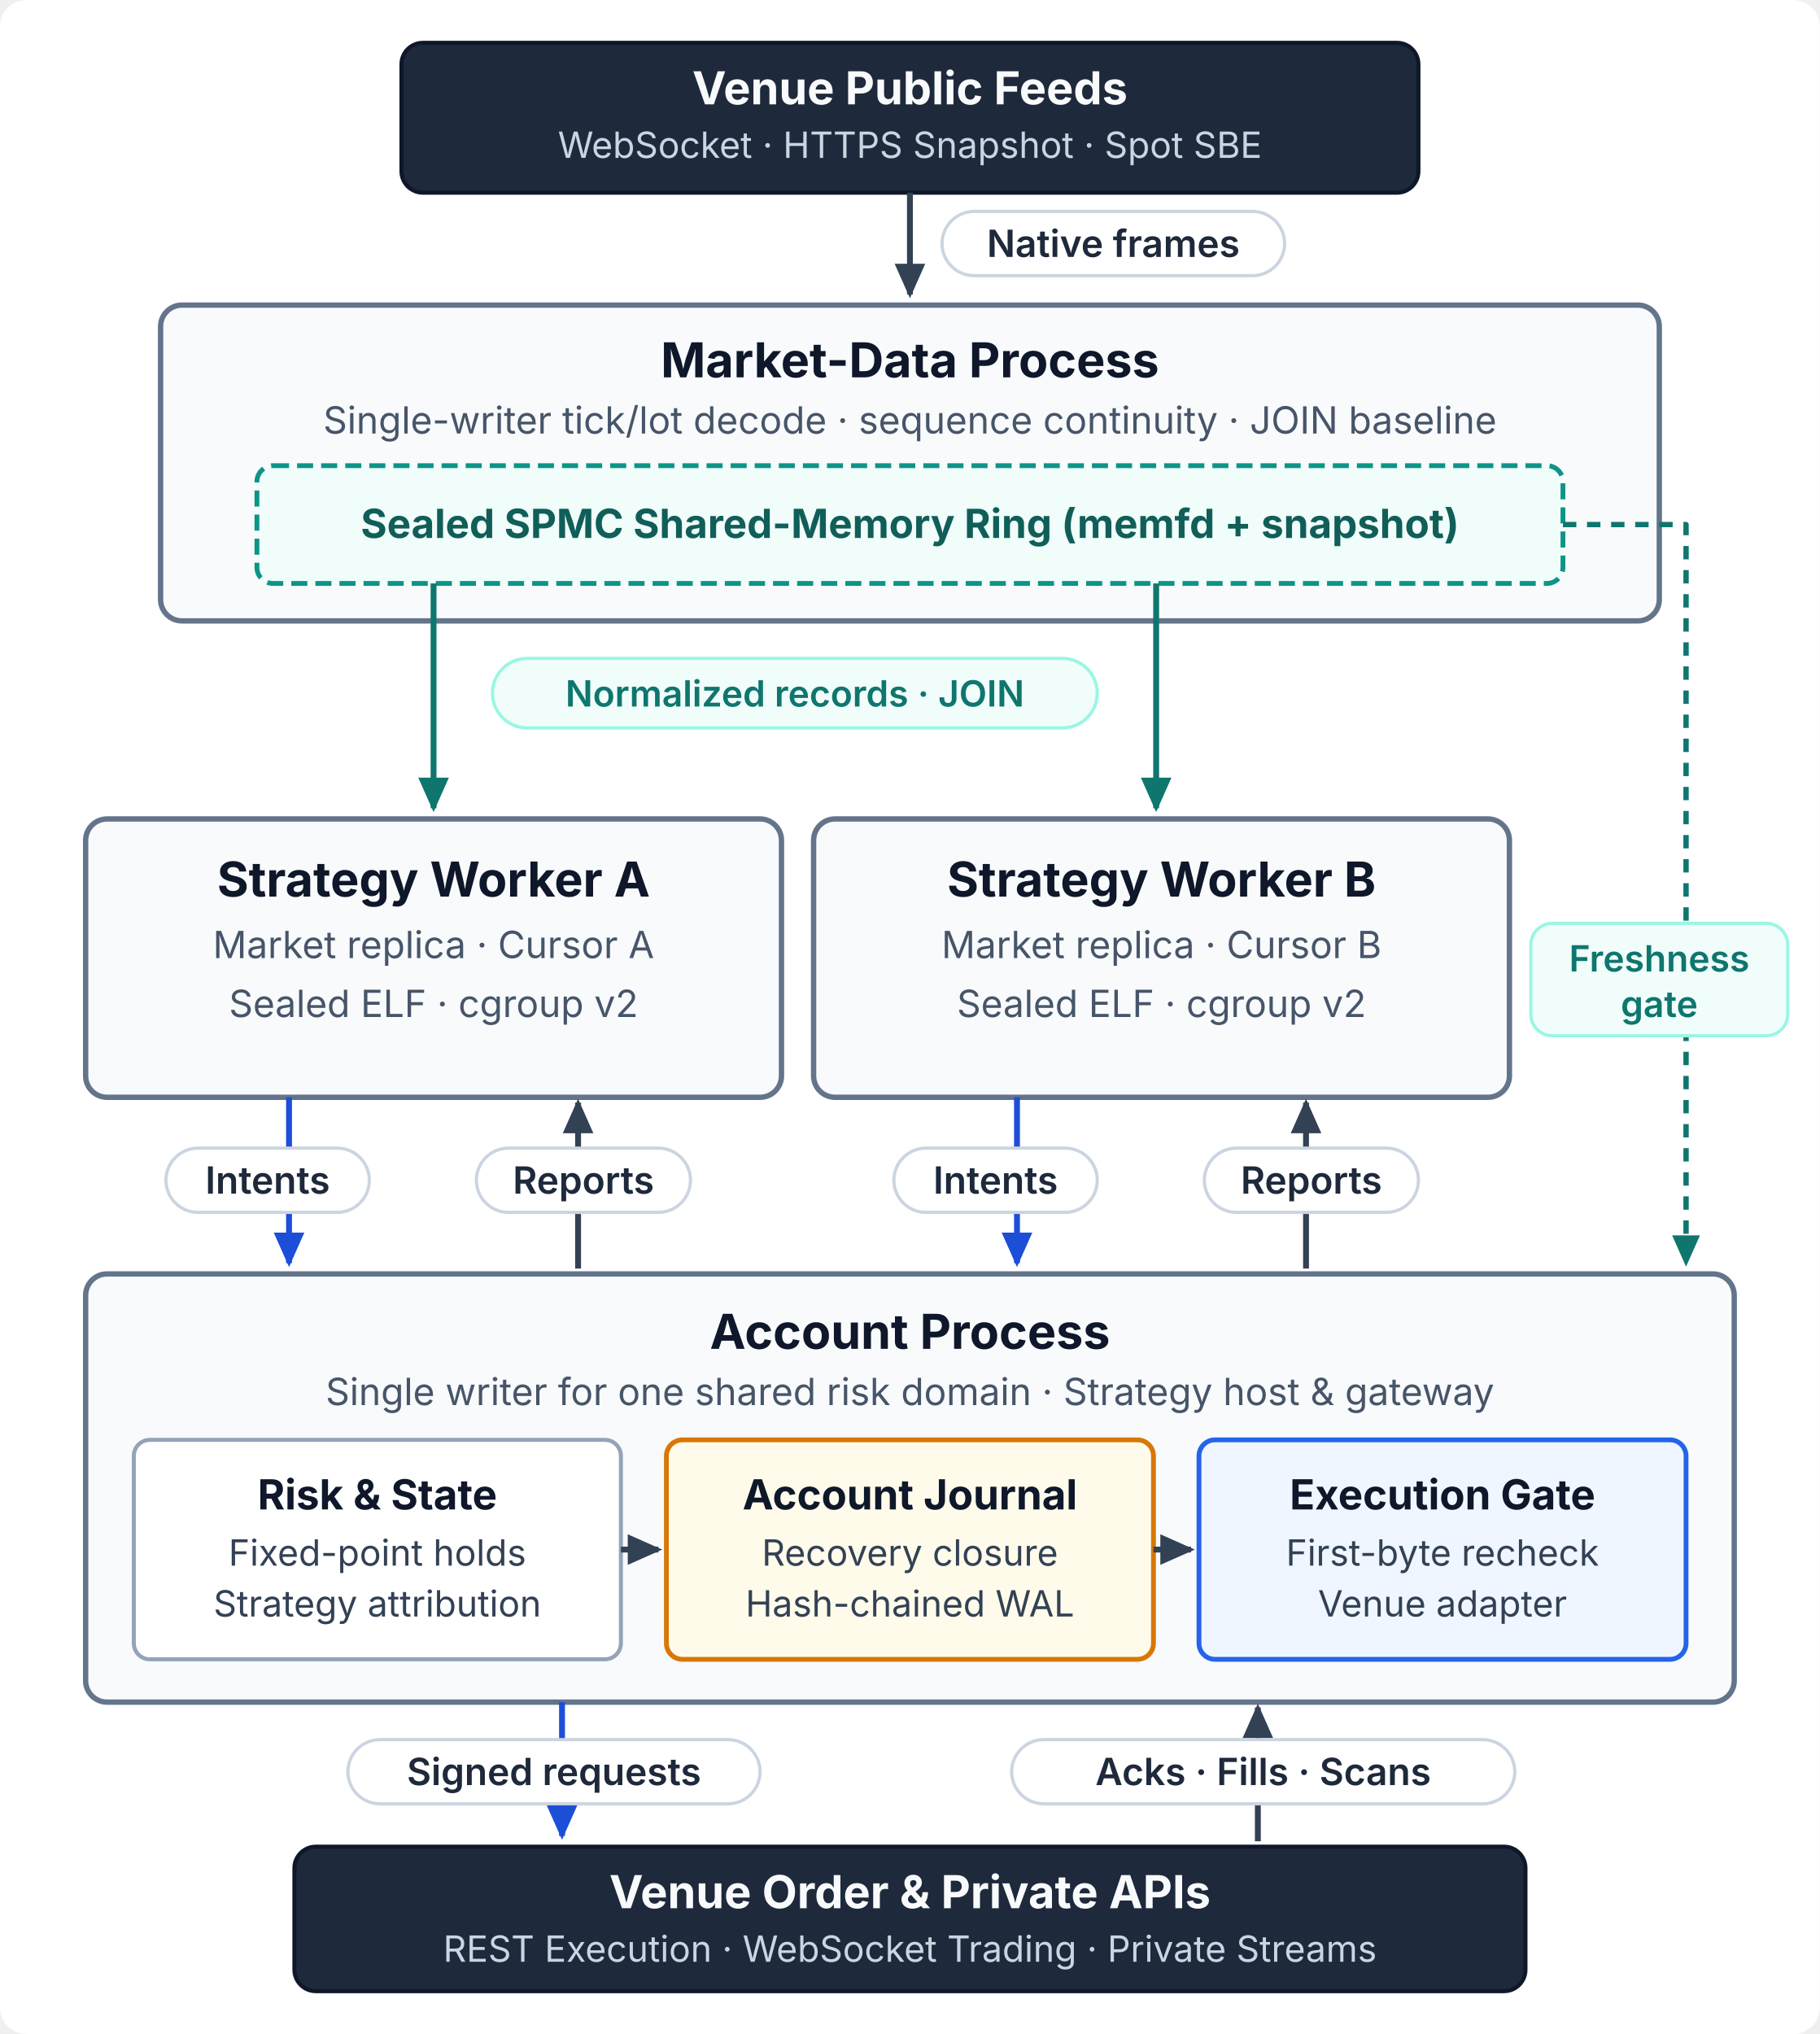
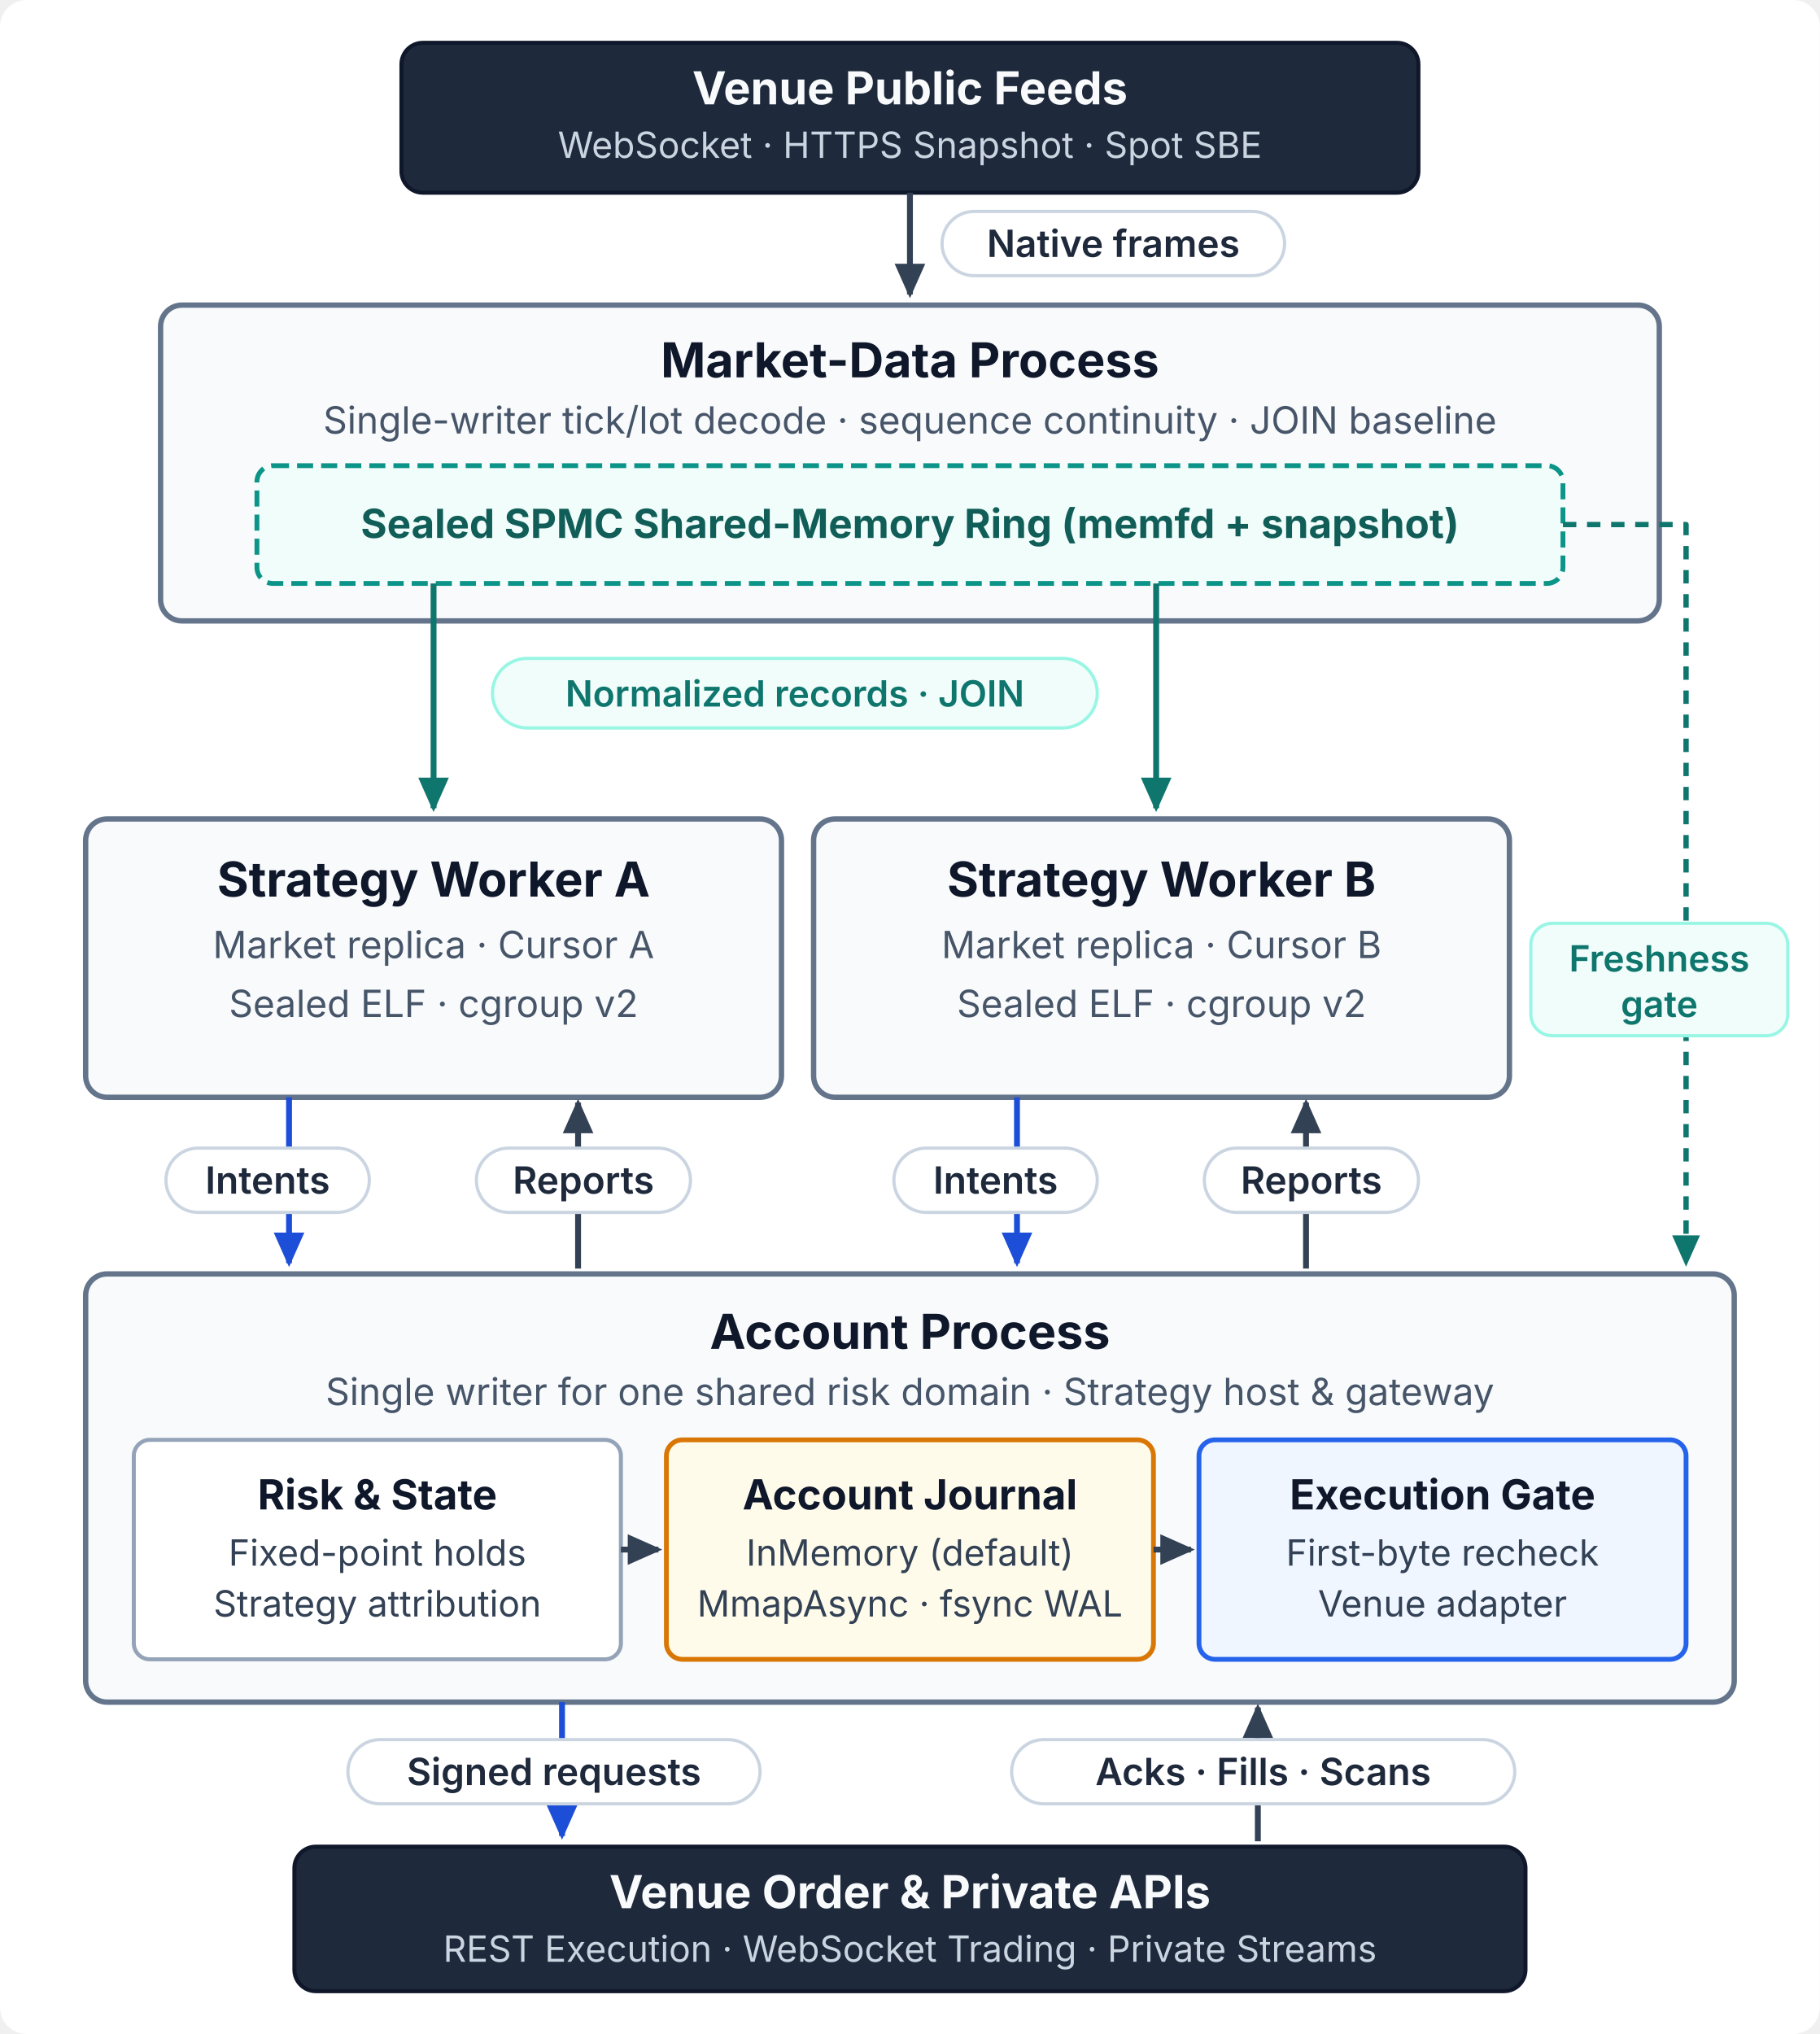
<svg xmlns="http://www.w3.org/2000/svg" width="680" height="760" viewBox="0 0 680 760" role="img" aria-labelledby="title description">
  <defs>
    <marker id="arrow-slate" viewBox="0 0 10 10" refX="8.5" refY="5" markerWidth="6.5" markerHeight="6.5" orient="auto-start-reverse">
      <path d="M0.5 1 L9.5 5 L0.5 9 z" fill="#334155" />
    </marker>
    <marker id="arrow-teal" viewBox="0 0 10 10" refX="8.5" refY="5" markerWidth="6.5" markerHeight="6.5" orient="auto-start-reverse">
      <path d="M0.5 1 L9.5 5 L0.5 9 z" fill="#0f766e" />
    </marker>
    <marker id="arrow-blue" viewBox="0 0 10 10" refX="8.5" refY="5" markerWidth="6.5" markerHeight="6.5" orient="auto-start-reverse">
      <path d="M0.5 1 L9.5 5 L0.5 9 z" fill="#1d4ed8" />
    </marker>
    <style>
      text { font-family: "Inter", "Segoe UI", "DejaVu Sans", sans-serif; text-anchor: middle; }
      .h-ext { font-size: 17px; font-weight: 700; fill: #f8fafc; }
      .sub-ext { font-size: 13.5px; fill: #cbd5e1; }
      .h-proc { font-size: 18px; font-weight: 700; fill: #0f172a; }
      .sub-proc { font-size: 14px; fill: #475569; }
      .h-mod { font-size: 15.5px; font-weight: 700; fill: #0f172a; }
      .sub-mod { font-size: 13.5px; fill: #334155; }
      .ring-lbl { font-size: 15px; font-weight: 700; fill: #115e59; }
      .edge-lbl { font-size: 14px; font-weight: 600; fill: #1e293b; }
      .edge-teal { font-size: 13.5px; font-weight: 600; fill: #0f766e; }
      .ext-box { fill: #1e293b; stroke: #0f172a; stroke-width: 1.5; }
      .proc-box { fill: #f8fafc; stroke: #64748b; stroke-width: 2; }
      .proc-hdr { fill: #e2e8f0; }
      .shm-box { fill: #f0fdfa; stroke: #0d9488; stroke-width: 1.8; stroke-dasharray: 6 3; }
      .mod-risk { fill: #ffffff; stroke: #94a3b8; stroke-width: 1.5; }
      .mod-wal { fill: #fffbeb; stroke: #d97706; stroke-width: 1.8; }
      .mod-gate { fill: #eff6ff; stroke: #2563eb; stroke-width: 1.8; }
      .pill { fill: #ffffff; stroke: #cbd5e1; stroke-width: 1.2; }
      .pill-teal { fill: #f0fdfa; stroke: #99f6e4; stroke-width: 1.2; }
      .wire-slate { fill: none; stroke: #334155; stroke-width: 2.2; stroke-linejoin: round; }
      .wire-teal { fill: none; stroke: #0f766e; stroke-width: 2.2; stroke-linejoin: round; }
      .wire-teal-dash { fill: none; stroke: #0f766e; stroke-width: 2; stroke-dasharray: 5 4; stroke-linejoin: round; }
      .wire-blue { fill: none; stroke: #1d4ed8; stroke-width: 2.2; stroke-linejoin: round; }
    </style>
  </defs>
  <rect width="680" height="760" rx="10" fill="#ffffff" />
  <rect class="ext-box" x="150" y="16" width="380" height="56" rx="8" />
  <text x="340" y="39" class="h-ext">Venue Public Feeds</text>
  <text x="340" y="59" class="sub-ext">WebSocket · HTTPS Snapshot · Spot SBE</text>
  <path class="wire-slate" d="M340 72 V110" marker-end="url(#arrow-slate)" />
  <rect class="pill" x="352" y="79" width="128" height="24" rx="12" />
  <text x="416" y="96" class="edge-lbl">Native frames</text>
  <rect class="proc-box" x="60" y="114" width="560" height="118" rx="8" />
  <text x="340" y="141" class="h-proc">Market-Data Process</text>
  <text x="340" y="162" class="sub-proc">Single-writer tick/lot decode · sequence continuity · JOIN baseline</text>
  <rect class="shm-box" x="96" y="174" width="488" height="44" rx="6" />
  <text x="340" y="201" class="ring-lbl">Sealed SPMC Shared-Memory Ring (memfd + snapshot)</text>
  <path class="wire-teal" d="M162 218 V302" marker-end="url(#arrow-teal)" />
  <path class="wire-teal" d="M432 218 V302" marker-end="url(#arrow-teal)" />
  <path class="wire-teal-dash" d="M584 196 H630 V472" marker-end="url(#arrow-teal)" />
  <rect class="pill-teal" x="184" y="246" width="226" height="26" rx="13" />
  <text x="297" y="264" class="edge-teal">Normalized records · JOIN</text>
  <rect class="proc-box" x="32" y="306" width="260" height="104" rx="8" />
  <text x="162" y="335" class="h-proc">Strategy Worker A</text>
  <text x="162" y="358" class="sub-proc">Market replica · Cursor A</text>
  <text x="162" y="380" class="sub-proc">Sealed ELF · cgroup v2</text>
  <rect class="proc-box" x="304" y="306" width="260" height="104" rx="8" />
  <text x="434" y="335" class="h-proc">Strategy Worker B</text>
  <text x="434" y="358" class="sub-proc">Market replica · Cursor B</text>
  <text x="434" y="380" class="sub-proc">Sealed ELF · cgroup v2</text>
  <rect class="pill-teal" x="572" y="345" width="96" height="42" rx="8" />
  <text x="620" y="363" class="edge-teal">Freshness</text>
  <text x="620" y="380" class="edge-teal">gate</text>
  <path class="wire-blue" d="M108 410 V472" marker-end="url(#arrow-blue)" />
  <path class="wire-slate" d="M216 474 V412" marker-end="url(#arrow-slate)" />
  <path class="wire-blue" d="M380 410 V472" marker-end="url(#arrow-blue)" />
  <path class="wire-slate" d="M488 474 V412" marker-end="url(#arrow-slate)" />
  <rect class="pill" x="62" y="429" width="76" height="24" rx="12" />
  <text x="100" y="446" class="edge-lbl">Intents</text>
  <rect class="pill" x="178" y="429" width="80" height="24" rx="12" />
  <text x="218" y="446" class="edge-lbl">Reports</text>
  <rect class="pill" x="334" y="429" width="76" height="24" rx="12" />
  <text x="372" y="446" class="edge-lbl">Intents</text>
  <rect class="pill" x="450" y="429" width="80" height="24" rx="12" />
  <text x="490" y="446" class="edge-lbl">Reports</text>
  <rect class="proc-box" x="32" y="476" width="616" height="160" rx="8" />
  <text x="340" y="504" class="h-proc">Account Process</text>
  <text x="340" y="525" class="sub-proc">Single writer for one shared risk domain · Strategy host &amp; gateway</text>
  <rect class="mod-risk" x="50" y="538" width="182" height="82" rx="6" />
  <text x="141" y="564" class="h-mod">Risk &amp; State</text>
  <text x="141" y="585" class="sub-mod">Fixed-point holds</text>
  <text x="141" y="604" class="sub-mod">Strategy attribution</text>
  <path class="wire-slate" d="M232 579 H246" marker-end="url(#arrow-slate)" />
  <rect class="mod-wal" x="249" y="538" width="182" height="82" rx="6" />
  <text x="340" y="564" class="h-mod">Account Journal</text>
-   <text x="340" y="585" class="sub-mod">Recovery closure</text>
-   <text x="340" y="604" class="sub-mod">Hash-chained WAL</text>
+   <text x="340" y="585" class="sub-mod">InMemory (default)</text>
+   <text x="340" y="604" class="sub-mod">MmapAsync · fsync WAL</text>
  <path class="wire-slate" d="M431 579 H445" marker-end="url(#arrow-slate)" />
  <rect class="mod-gate" x="448" y="538" width="182" height="82" rx="6" />
  <text x="539" y="564" class="h-mod">Execution Gate</text>
  <text x="539" y="585" class="sub-mod">First-byte recheck</text>
  <text x="539" y="604" class="sub-mod">Venue adapter</text>
  <path class="wire-blue" d="M210 636 V686" marker-end="url(#arrow-blue)" />
  <path class="wire-slate" d="M470 688 V638" marker-end="url(#arrow-slate)" />
  <rect class="pill" x="130" y="650" width="154" height="24" rx="12" />
  <text x="207" y="667" class="edge-lbl">Signed requests</text>
  <rect class="pill" x="378" y="650" width="188" height="24" rx="12" />
  <text x="472" y="667" class="edge-lbl">Acks · Fills · Scans</text>
  <rect class="ext-box" x="110" y="690" width="460" height="54" rx="8" />
  <text x="340" y="713" class="h-ext">Venue Order &amp; Private APIs</text>
  <text x="340" y="733" class="sub-ext">REST Execution · WebSocket Trading · Private Streams</text>
</svg>
